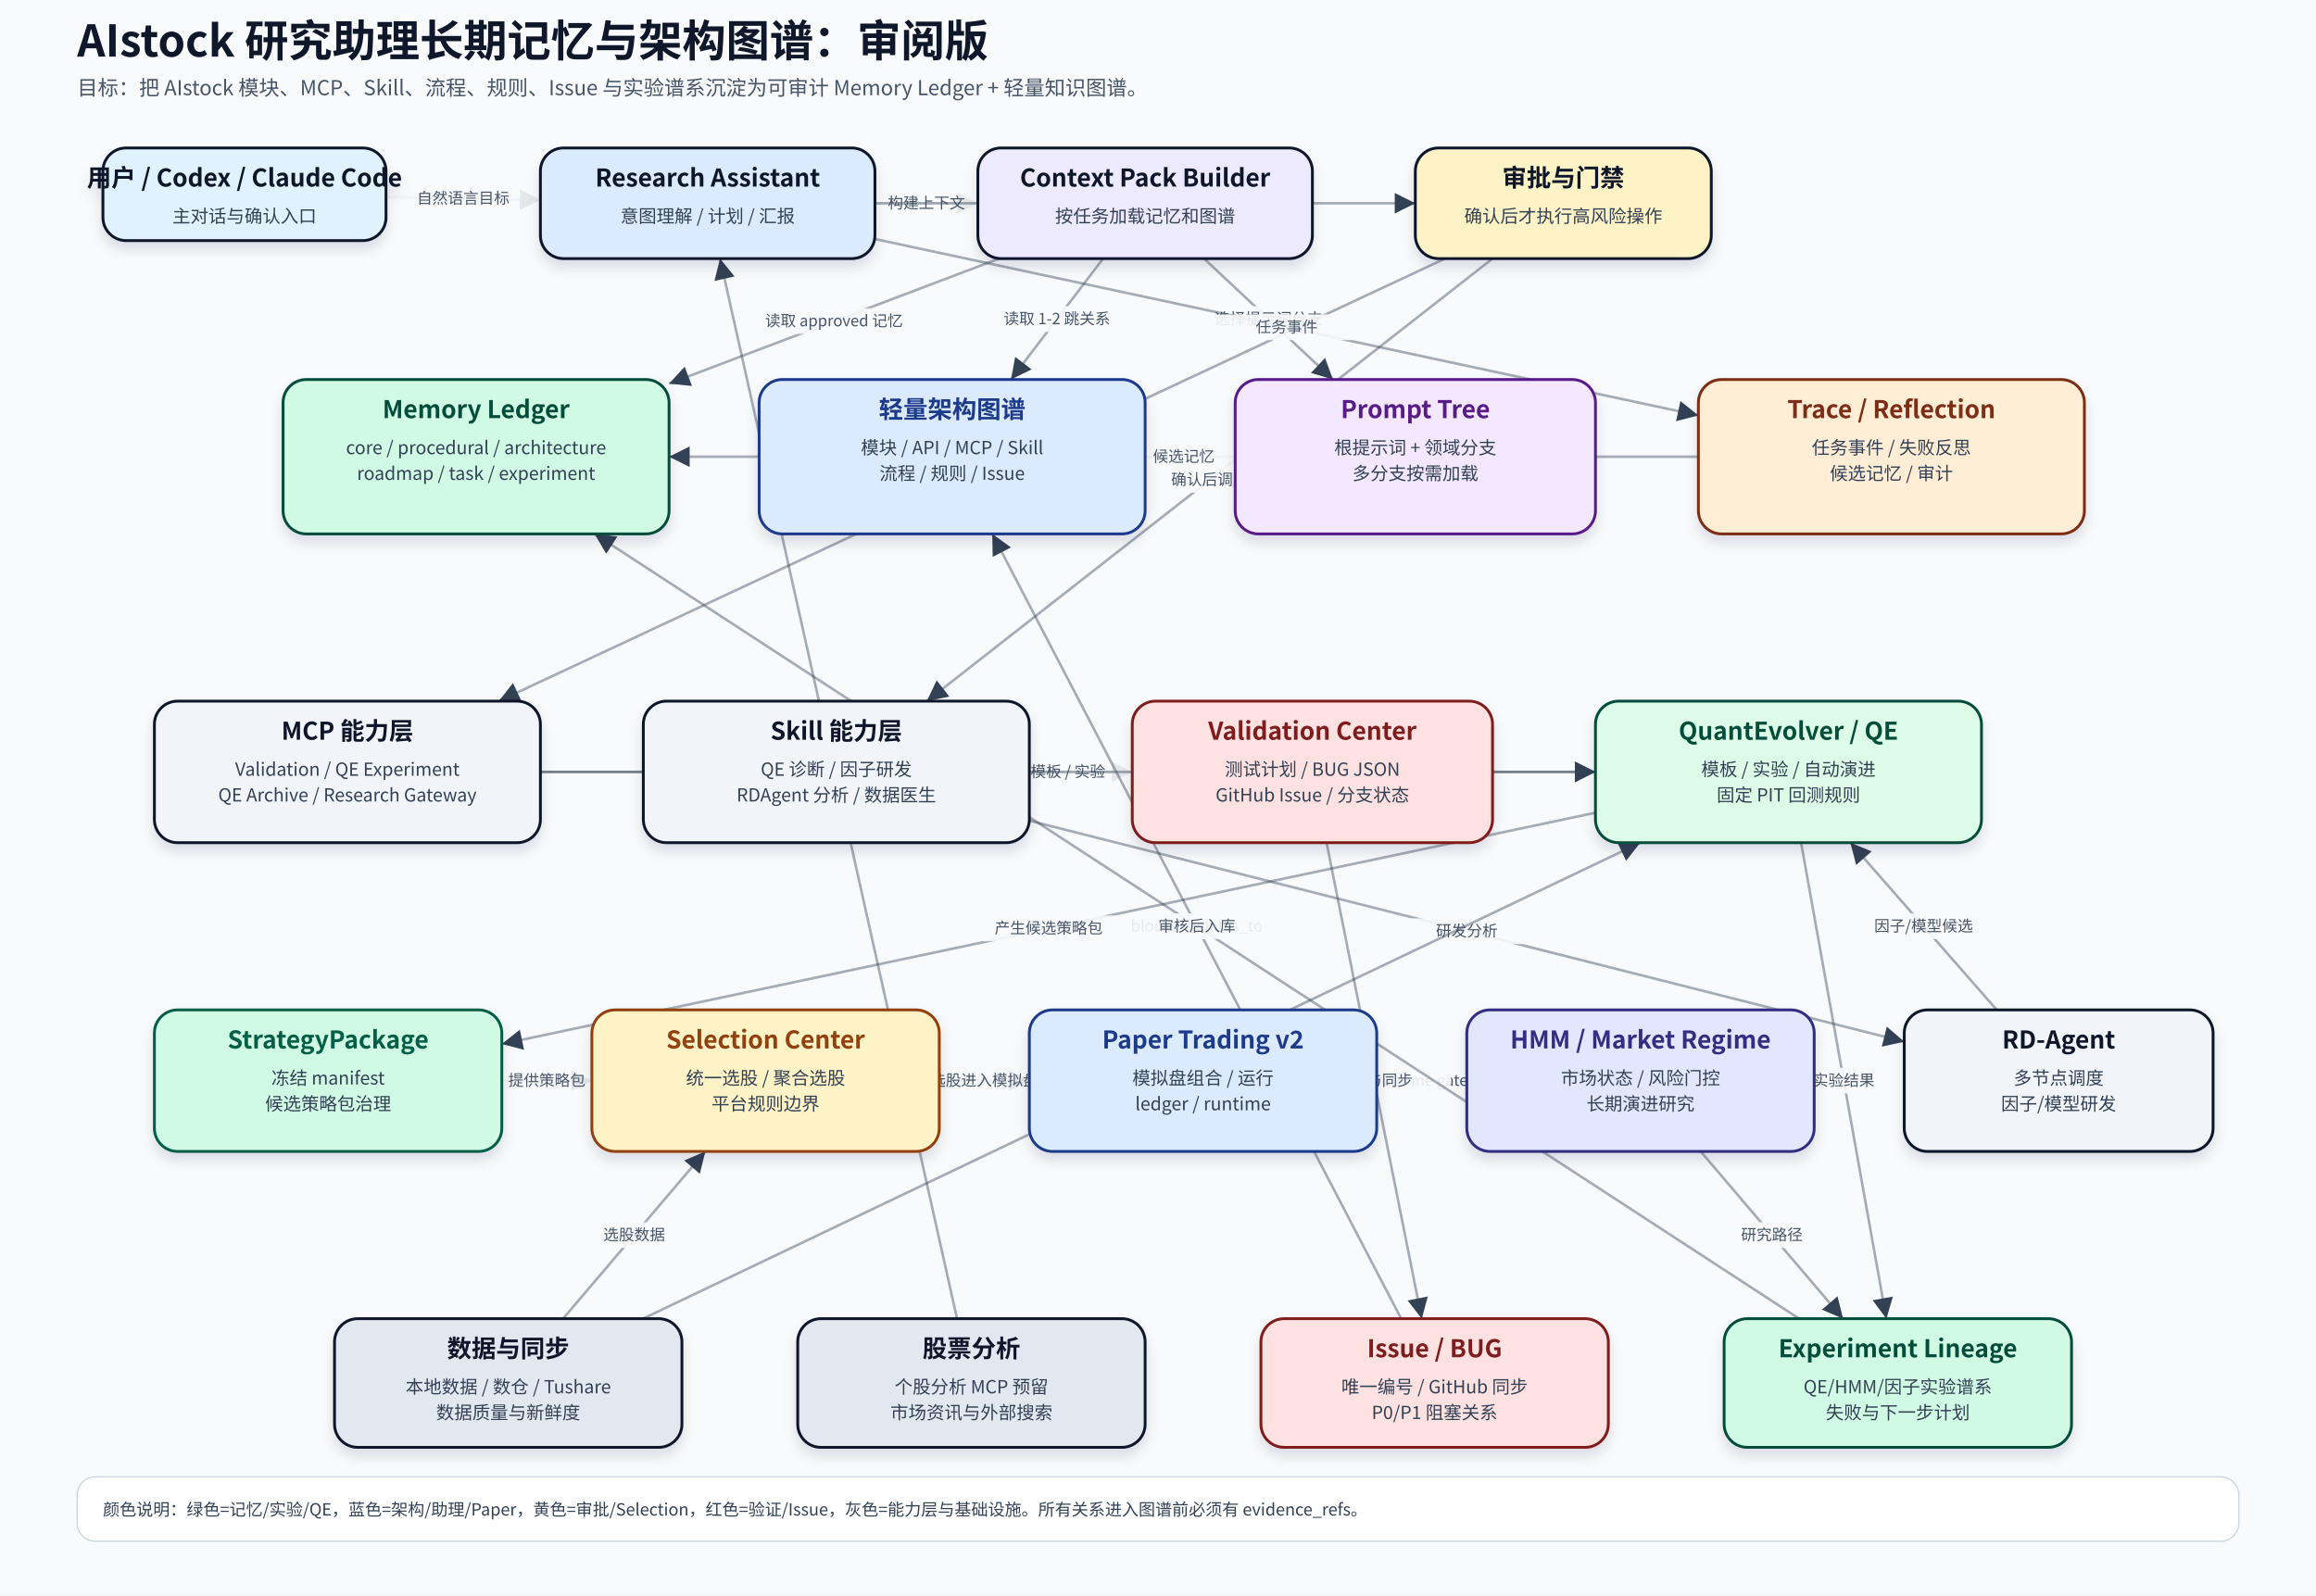
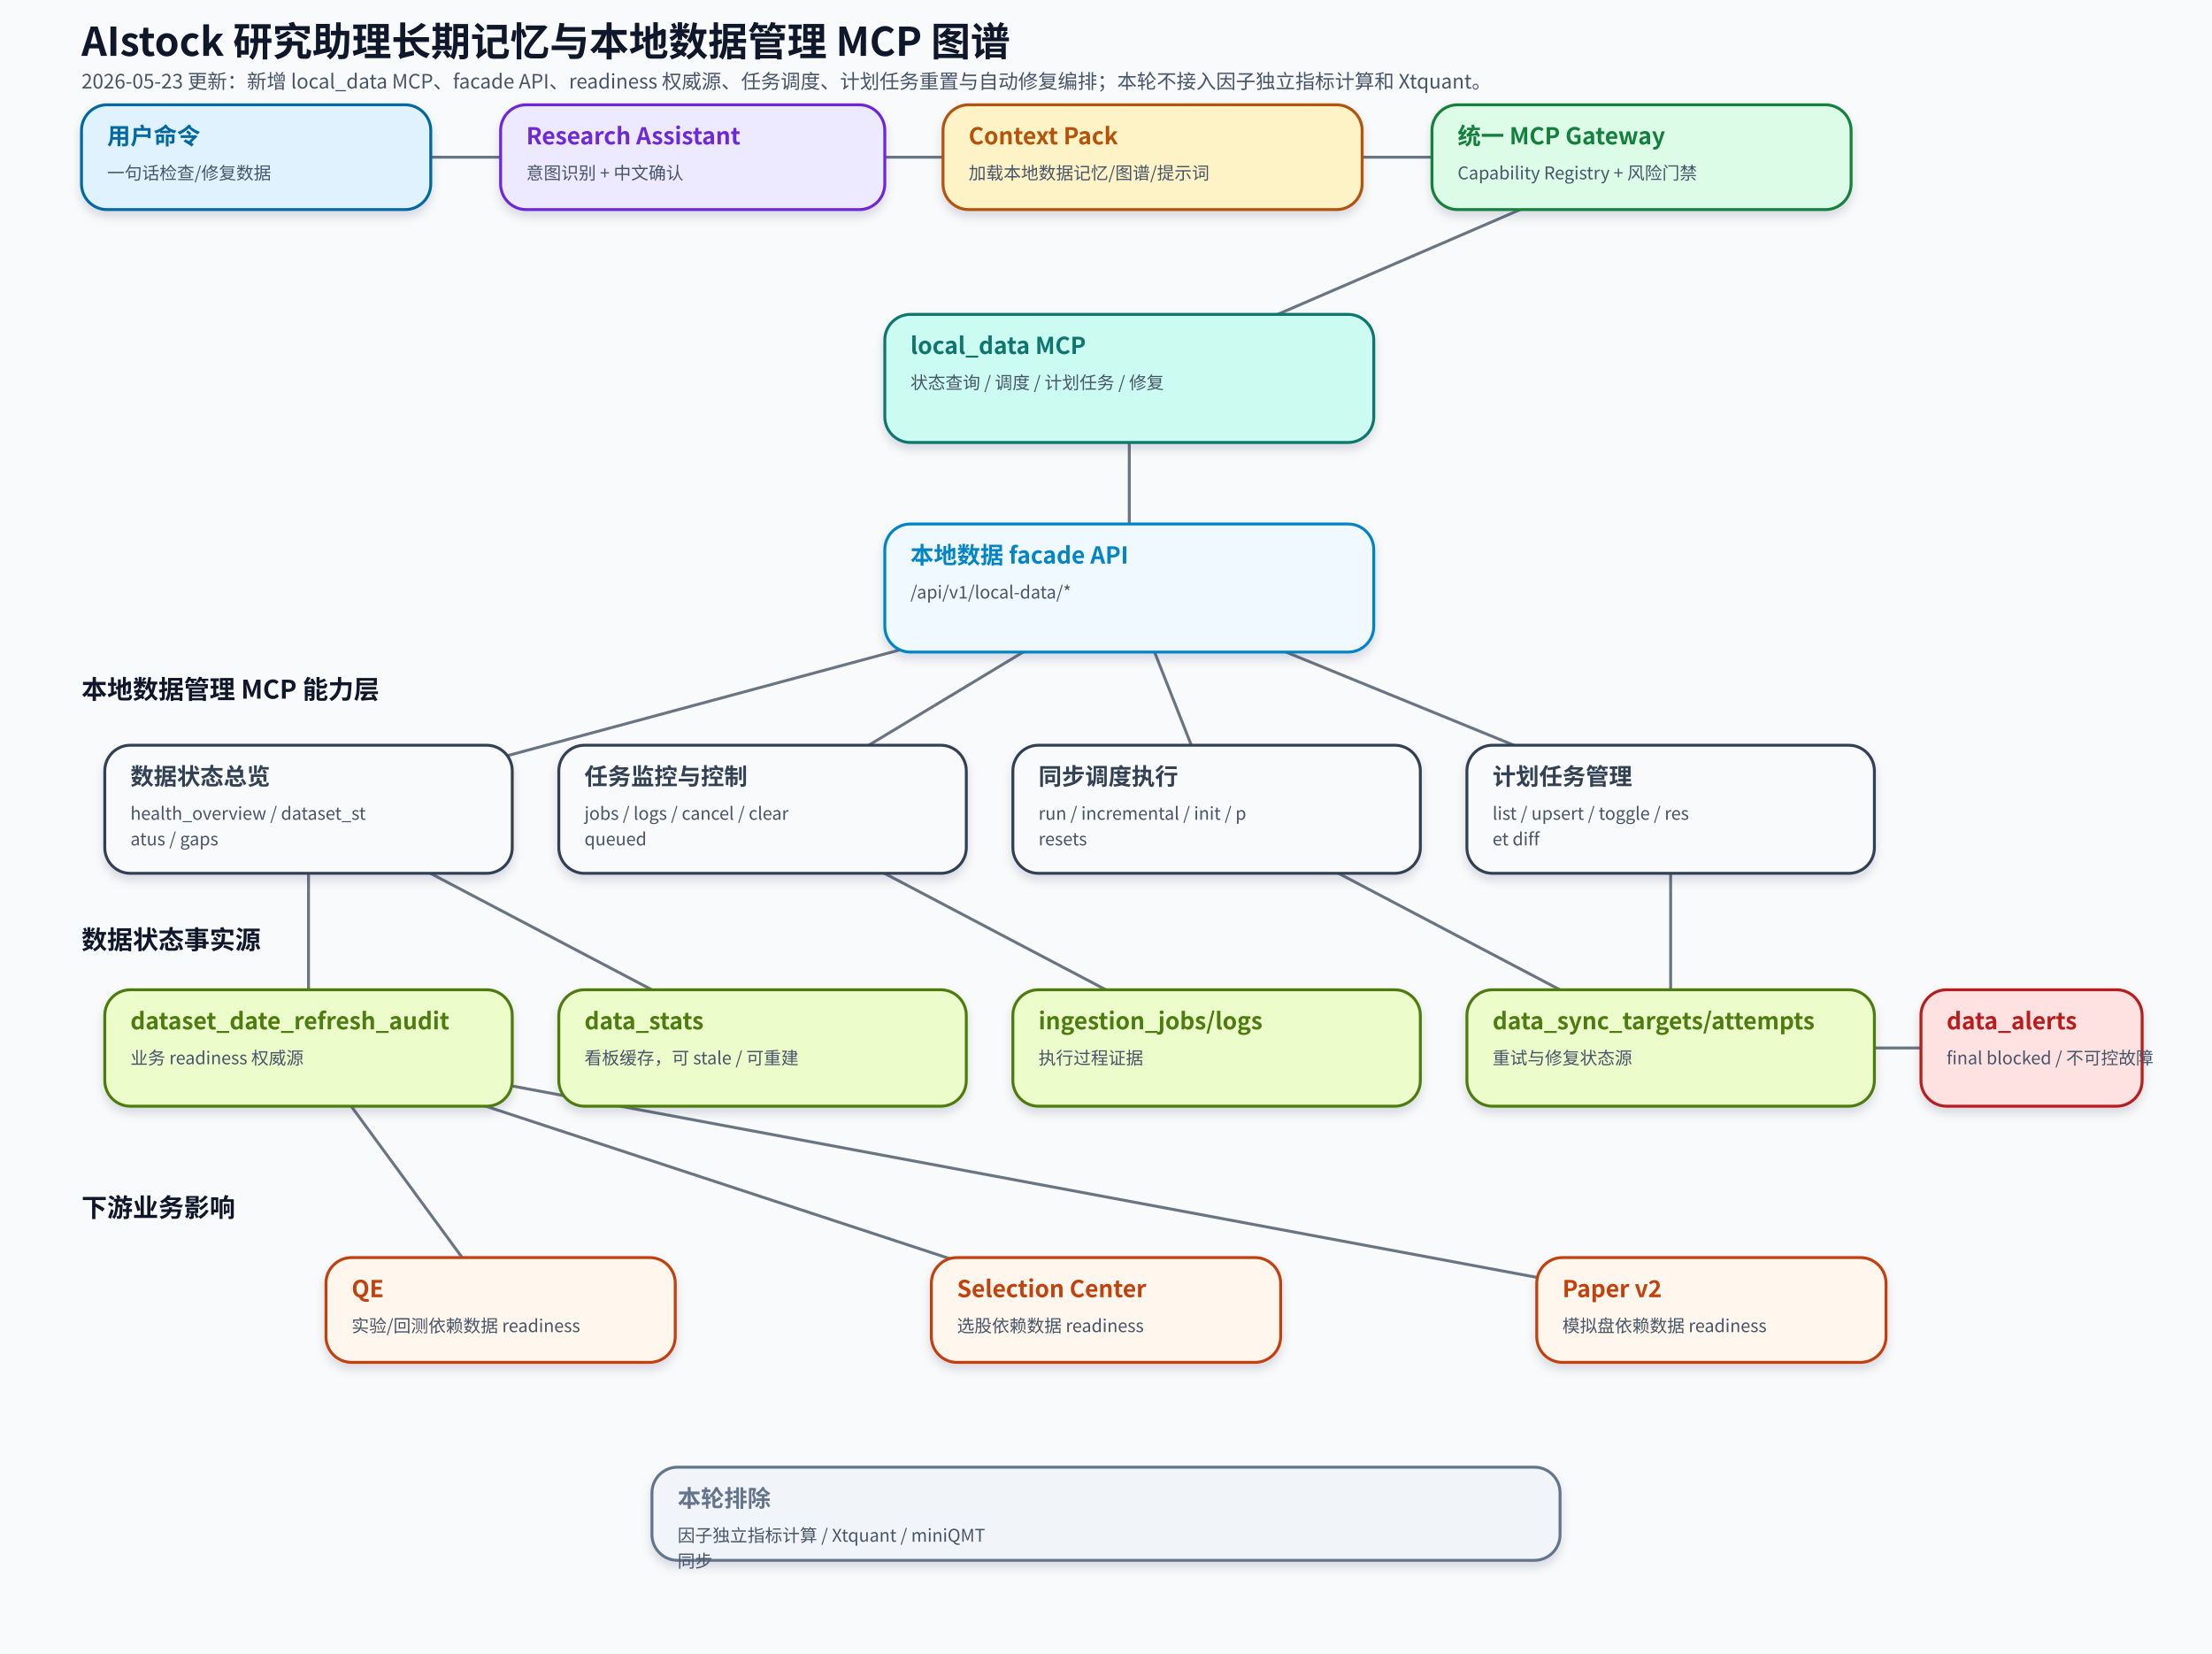
- <svg xmlns="http://www.w3.org/2000/svg" width="1800" height="1240" viewBox="0 0 1800 1240" role="img" aria-label="AIstock 研究助理长期记忆与架构图谱可视化">
+ <svg xmlns="http://www.w3.org/2000/svg" width="1900" height="1420" viewBox="0 0 1900 1420" role="img" aria-label="AIstock 研究助理长期记忆与本地数据管理 MCP 图谱">
  <defs>
    <marker id="arrow" markerWidth="12" markerHeight="12" refX="10" refY="6" orient="auto" markerUnits="strokeWidth">
      <path d="M2,2 L10,6 L2,10 Z" fill="#334155" />
    </marker>
    <filter id="shadow" x="-10%" y="-10%" width="120%" height="130%">
-       <feDropShadow dx="0" dy="6" stdDeviation="5" flood-color="#0f172a" flood-opacity="0.12" />
+       <feDropShadow dx="0" dy="5" stdDeviation="4" flood-color="#0f172a" flood-opacity="0.13" />
    </filter>
    <style>
    .title { font-family: 'Microsoft YaHei', 'Noto Sans CJK SC', 'SimHei', sans-serif; font-size: 34px; font-weight: 800; fill: #0f172a; }
-     .subtitle { font-family: 'Microsoft YaHei', 'Noto Sans CJK SC', 'SimHei', sans-serif; font-size: 16px; fill: #475569; }
-     .node-title { font-family: 'Microsoft YaHei', 'Noto Sans CJK SC', 'SimHei', sans-serif; font-size: 19px; font-weight: 800; }
-     .node-sub { font-family: 'Microsoft YaHei', 'Noto Sans CJK SC', 'SimHei', sans-serif; font-size: 14px; fill: #334155; }
-     .edge-label { font-family: 'Microsoft YaHei', 'Noto Sans CJK SC', 'SimHei', sans-serif; font-size: 12px; fill: #475569; }
-     .legend { font-family: 'Microsoft YaHei', 'Noto Sans CJK SC', 'SimHei', sans-serif; font-size: 13px; fill: #334155; }
+     .subtitle { font-family: 'Microsoft YaHei', 'Noto Sans CJK SC', 'SimHei', sans-serif; font-size: 17px; fill: #475569; }
+     .node-title { font-family: 'Microsoft YaHei', 'Noto Sans CJK SC', 'SimHei', sans-serif; font-size: 20px; font-weight: 800; }
+     .node-sub { font-family: 'Microsoft YaHei', 'Noto Sans CJK SC', 'SimHei', sans-serif; font-size: 15px; fill: #475569; }
+     .section { font-family: 'Microsoft YaHei', 'Noto Sans CJK SC', 'SimHei', sans-serif; font-size: 22px; font-weight: 800; fill: #0f172a; }
+     .edge { stroke: #334155; stroke-width: 2.5; fill: none; marker-end: url(#arrow); opacity: .72; }
  </style>
  </defs>
-   <rect width="100%" height="100%" fill="#F8FAFC" />
-   <text x="60" y="44" class="title">AIstock 研究助理长期记忆与架构图谱：审阅版</text>
-   <text x="60" y="74" class="subtitle">目标：把 AIstock 模块、MCP、Skill、流程、规则、Issue 与实验谱系沉淀为可审计 Memory Ledger + 轻量知识图谱。</text>
-   <line x1="300.0" y1="153.1" x2="420.0" y2="155.5" stroke="#334155" stroke-width="2" stroke-opacity="0.42" marker-end="url(#arrow)" />
-   <rect x="300.0" y="144.3" width="120" height="20" rx="10" fill="#F8FAFC" opacity="0.9" />
-   <text x="360.0" y="158.3" text-anchor="middle" class="edge-label">自然语言目标</text>
-   <line x1="680.0" y1="158.0" x2="760.0" y2="158.0" stroke="#334155" stroke-width="2" stroke-opacity="0.42" marker-end="url(#arrow)" />
-   <rect x="660.0" y="148.0" width="120" height="20" rx="10" fill="#F8FAFC" opacity="0.9" />
-   <text x="720.0" y="162.0" text-anchor="middle" class="edge-label">构建上下文</text>
-   <line x1="776.5" y1="201.0" x2="520.0" y2="298.2" stroke="#334155" stroke-width="2" stroke-opacity="0.42" marker-end="url(#arrow)" />
-   <rect x="588.2" y="239.6" width="120" height="20" rx="10" fill="#F8FAFC" opacity="0.9" />
-   <text x="648.2" y="253.6" text-anchor="middle" class="edge-label">读取 approved 记忆</text>
-   <line x1="857.3" y1="201.0" x2="785.7" y2="295.0" stroke="#334155" stroke-width="2" stroke-opacity="0.42" marker-end="url(#arrow)" />
-   <rect x="761.5" y="238.0" width="120" height="20" rx="10" fill="#F8FAFC" opacity="0.9" />
-   <text x="821.5" y="252.0" text-anchor="middle" class="edge-label">读取 1-2 跳关系</text>
-   <line x1="935.8" y1="201.0" x2="1036.0" y2="295.0" stroke="#334155" stroke-width="2" stroke-opacity="0.42" marker-end="url(#arrow)" />
-   <rect x="925.9" y="238.0" width="120" height="20" rx="10" fill="#F8FAFC" opacity="0.9" />
-   <text x="985.9" y="252.0" text-anchor="middle" class="edge-label">选择提示词分支</text>
-   <line x1="680.0" y1="158.0" x2="1100.0" y2="158.0" stroke="#334155" stroke-width="2" stroke-opacity="0.42" marker-end="url(#arrow)" />
-   <rect x="830.0" y="148.0" width="120" height="20" rx="10" fill="#F8FAFC" opacity="0.9" />
-   <text x="890.0" y="162.0" text-anchor="middle" class="edge-label">计划与确认</text>
-   <line x1="1123.1" y1="201.0" x2="387.6" y2="545.0" stroke="#334155" stroke-width="2" stroke-opacity="0.42" marker-end="url(#arrow)" />
-   <rect x="695.3" y="363.0" width="120" height="20" rx="10" fill="#F8FAFC" opacity="0.9" />
-   <text x="755.3" y="377.0" text-anchor="middle" class="edge-label">确认后调用</text>
-   <line x1="1160.0" y1="201.0" x2="720.3" y2="545.0" stroke="#334155" stroke-width="2" stroke-opacity="0.42" marker-end="url(#arrow)" />
-   <rect x="880.2" y="363.0" width="120" height="20" rx="10" fill="#F8FAFC" opacity="0.9" />
-   <text x="940.2" y="377.0" text-anchor="middle" class="edge-label">确认后调用</text>
-   <line x1="420.0" y1="600.0" x2="880.0" y2="600.0" stroke="#334155" stroke-width="2" stroke-opacity="0.42" marker-end="url(#arrow)" />
-   <rect x="590.0" y="590.0" width="120" height="20" rx="10" fill="#F8FAFC" opacity="0.9" />
-   <text x="650.0" y="604.0" text-anchor="middle" class="edge-label">BUG / 验证</text>
-   <line x1="420.0" y1="600.0" x2="1240.0" y2="600.0" stroke="#334155" stroke-width="2" stroke-opacity="0.42" marker-end="url(#arrow)" />
-   <rect x="770.0" y="590.0" width="120" height="20" rx="10" fill="#F8FAFC" opacity="0.9" />
-   <text x="830.0" y="604.0" text-anchor="middle" class="edge-label">模板 / 实验</text>
-   <line x1="800.0" y1="600.0" x2="1240.0" y2="600.0" stroke="#334155" stroke-width="2" stroke-opacity="0.42" marker-end="url(#arrow)" />
-   <rect x="960.0" y="590.0" width="120" height="20" rx="10" fill="#F8FAFC" opacity="0.9" />
-   <text x="1020.0" y="604.0" text-anchor="middle" class="edge-label">实验诊断</text>
-   <line x1="800.0" y1="637.9" x2="1480.0" y2="809.7" stroke="#334155" stroke-width="2" stroke-opacity="0.42" marker-end="url(#arrow)" />
-   <rect x="1080.0" y="713.8" width="120" height="20" rx="10" fill="#F8FAFC" opacity="0.9" />
-   <text x="1140.0" y="727.8" text-anchor="middle" class="edge-label">研发分析</text>
-   <line x1="1240.0" y1="631.7" x2="390.0" y2="811.5" stroke="#334155" stroke-width="2" stroke-opacity="0.42" marker-end="url(#arrow)" />
-   <rect x="755.0" y="711.6" width="120" height="20" rx="10" fill="#F8FAFC" opacity="0.9" />
-   <text x="815.0" y="725.6" text-anchor="middle" class="edge-label">产生候选策略包</text>
-   <line x1="390.0" y1="840.0" x2="460.0" y2="840.0" stroke="#334155" stroke-width="2" stroke-opacity="0.42" marker-end="url(#arrow)" />
-   <rect x="365.0" y="830.0" width="120" height="20" rx="10" fill="#F8FAFC" opacity="0.9" />
-   <text x="425.0" y="844.0" text-anchor="middle" class="edge-label">提供策略包</text>
-   <line x1="730.0" y1="840.0" x2="800.0" y2="840.0" stroke="#334155" stroke-width="2" stroke-opacity="0.42" marker-end="url(#arrow)" />
-   <rect x="705.0" y="830.0" width="120" height="20" rx="10" fill="#F8FAFC" opacity="0.9" />
-   <text x="765.0" y="844.0" text-anchor="middle" class="edge-label">选股进入模拟盘</text>
-   <line x1="1140.0" y1="840.0" x2="1070.0" y2="840.0" stroke="#334155" stroke-width="2" stroke-opacity="0.42" marker-end="url(#arrow)" />
-   <rect x="1045.0" y="830.0" width="120" height="20" rx="10" fill="#F8FAFC" opacity="0.9" />
-   <text x="1105.0" y="844.0" text-anchor="middle" class="edge-label">runtime gate</text>
-   <line x1="1551.9" y1="785.0" x2="1438.1" y2="655.0" stroke="#334155" stroke-width="2" stroke-opacity="0.42" marker-end="url(#arrow)" />
-   <rect x="1435.0" y="710.0" width="120" height="20" rx="10" fill="#F8FAFC" opacity="0.9" />
-   <text x="1495.0" y="724.0" text-anchor="middle" class="edge-label">因子/模型候选</text>
-   <line x1="499.7" y1="1025.0" x2="1274.8" y2="655.0" stroke="#334155" stroke-width="2" stroke-opacity="0.42" marker-end="url(#arrow)" />
-   <rect x="827.3" y="830.0" width="120" height="20" rx="10" fill="#F8FAFC" opacity="0.9" />
-   <text x="887.3" y="844.0" text-anchor="middle" class="edge-label">PIT 数据 / 股票池</text>
-   <line x1="437.6" y1="1025.0" x2="548.2" y2="895.0" stroke="#334155" stroke-width="2" stroke-opacity="0.42" marker-end="url(#arrow)" />
-   <rect x="432.9" y="950.0" width="120" height="20" rx="10" fill="#F8FAFC" opacity="0.9" />
-   <text x="492.9" y="964.0" text-anchor="middle" class="edge-label">选股数据</text>
-   <line x1="743.8" y1="1025.0" x2="559.6" y2="201.0" stroke="#334155" stroke-width="2" stroke-opacity="0.42" marker-end="url(#arrow)" />
-   <rect x="591.7" y="603.0" width="120" height="20" rx="10" fill="#F8FAFC" opacity="0.9" />
-   <text x="651.7" y="617.0" text-anchor="middle" class="edge-label">股票分析请求</text>
-   <line x1="1031.0" y1="655.0" x2="1105.0" y2="1025.0" stroke="#334155" stroke-width="2" stroke-opacity="0.42" marker-end="url(#arrow)" />
-   <rect x="1008.0" y="830.0" width="120" height="20" rx="10" fill="#F8FAFC" opacity="0.9" />
-   <text x="1068.0" y="844.0" text-anchor="middle" class="edge-label">登记与同步</text>
-   <line x1="1089.0" y1="1025.0" x2="771.2" y2="415.0" stroke="#334155" stroke-width="2" stroke-opacity="0.42" marker-end="url(#arrow)" />
-   <rect x="870.1" y="710.0" width="120" height="20" rx="10" fill="#F8FAFC" opacity="0.9" />
-   <text x="930.1" y="724.0" text-anchor="middle" class="edge-label">blocks / relates_to</text>
-   <line x1="1399.8" y1="655.0" x2="1466.1" y2="1025.0" stroke="#334155" stroke-width="2" stroke-opacity="0.42" marker-end="url(#arrow)" />
-   <rect x="1372.9" y="830.0" width="120" height="20" rx="10" fill="#F8FAFC" opacity="0.9" />
-   <text x="1432.9" y="844.0" text-anchor="middle" class="edge-label">实验结果</text>
-   <line x1="1321.8" y1="895.0" x2="1432.4" y2="1025.0" stroke="#334155" stroke-width="2" stroke-opacity="0.42" marker-end="url(#arrow)" />
-   <rect x="1317.1" y="950.0" width="120" height="20" rx="10" fill="#F8FAFC" opacity="0.9" />
-   <text x="1377.1" y="964.0" text-anchor="middle" class="edge-label">研究路径</text>
-   <line x1="1398.3" y1="1025.0" x2="462.1" y2="415.0" stroke="#334155" stroke-width="2" stroke-opacity="0.42" marker-end="url(#arrow)" />
-   <rect x="870.2" y="710.0" width="120" height="20" rx="10" fill="#F8FAFC" opacity="0.9" />
-   <text x="930.2" y="724.0" text-anchor="middle" class="edge-label">审核后入库</text>
-   <line x1="1320.0" y1="355.0" x2="520.0" y2="355.0" stroke="#334155" stroke-width="2" stroke-opacity="0.42" marker-end="url(#arrow)" />
-   <rect x="860.0" y="345.0" width="120" height="20" rx="10" fill="#F8FAFC" opacity="0.9" />
-   <text x="920.0" y="359.0" text-anchor="middle" class="edge-label">候选记忆</text>
-   <line x1="680.0" y1="185.8" x2="1320.0" y2="322.9" stroke="#334155" stroke-width="2" stroke-opacity="0.42" marker-end="url(#arrow)" />
-   <rect x="940.0" y="244.4" width="120" height="20" rx="10" fill="#F8FAFC" opacity="0.9" />
-   <text x="1000.0" y="258.4" text-anchor="middle" class="edge-label">任务事件</text>
-   <g filter="url(#shadow)">
-     <rect x="80" y="115" width="220" height="72" rx="18" fill="#E0F2FE" stroke="#0F172A" stroke-width="2.2" />
-     <text x="190.0" y="145" text-anchor="middle" class="node-title" fill="#0F172A">用户 / Codex / Claude Code</text>
-     <text x="190.0" y="173" text-anchor="middle" class="node-sub">主对话与确认入口</text>
-   </g>
-   <g filter="url(#shadow)">
-     <rect x="420" y="115" width="260" height="86" rx="18" fill="#DBEAFE" stroke="#0F172A" stroke-width="2.2" />
-     <text x="550.0" y="145" text-anchor="middle" class="node-title" fill="#0F172A">Research Assistant</text>
-     <text x="550.0" y="173" text-anchor="middle" class="node-sub">意图理解 / 计划 / 汇报</text>
-   </g>
-   <g filter="url(#shadow)">
-     <rect x="760" y="115" width="260" height="86" rx="18" fill="#EDE9FE" stroke="#0F172A" stroke-width="2.2" />
-     <text x="890.0" y="145" text-anchor="middle" class="node-title" fill="#0F172A">Context Pack Builder</text>
-     <text x="890.0" y="173" text-anchor="middle" class="node-sub">按任务加载记忆和图谱</text>
-   </g>
-   <g filter="url(#shadow)">
-     <rect x="1100" y="115" width="230" height="86" rx="18" fill="#FEF3C7" stroke="#0F172A" stroke-width="2.2" />
-     <text x="1215.0" y="145" text-anchor="middle" class="node-title" fill="#0F172A">审批与门禁</text>
-     <text x="1215.0" y="173" text-anchor="middle" class="node-sub">确认后才执行高风险操作</text>
-   </g>
-   <g filter="url(#shadow)">
-     <rect x="220" y="295" width="300" height="120" rx="18" fill="#D1FAE5" stroke="#064E3B" stroke-width="2.2" />
-     <text x="370.0" y="325" text-anchor="middle" class="node-title" fill="#064E3B">Memory Ledger</text>
-     <text x="370.0" y="353" text-anchor="middle" class="node-sub">core / procedural / architecture</text>
-     <text x="370.0" y="373" text-anchor="middle" class="node-sub">roadmap / task / experiment</text>
-   </g>
-   <g filter="url(#shadow)">
-     <rect x="590" y="295" width="300" height="120" rx="18" fill="#DBEAFE" stroke="#1E3A8A" stroke-width="2.2" />
-     <text x="740.0" y="325" text-anchor="middle" class="node-title" fill="#1E3A8A">轻量架构图谱</text>
-     <text x="740.0" y="353" text-anchor="middle" class="node-sub">模块 / API / MCP / Skill</text>
-     <text x="740.0" y="373" text-anchor="middle" class="node-sub">流程 / 规则 / Issue</text>
-   </g>
-   <g filter="url(#shadow)">
-     <rect x="960" y="295" width="280" height="120" rx="18" fill="#F3E8FF" stroke="#581C87" stroke-width="2.2" />
-     <text x="1100.0" y="325" text-anchor="middle" class="node-title" fill="#581C87">Prompt Tree</text>
-     <text x="1100.0" y="353" text-anchor="middle" class="node-sub">根提示词 + 领域分支</text>
-     <text x="1100.0" y="373" text-anchor="middle" class="node-sub">多分支按需加载</text>
-   </g>
-   <g filter="url(#shadow)">
-     <rect x="1320" y="295" width="300" height="120" rx="18" fill="#FFEDD5" stroke="#7C2D12" stroke-width="2.2" />
-     <text x="1470.0" y="325" text-anchor="middle" class="node-title" fill="#7C2D12">Trace / Reflection</text>
-     <text x="1470.0" y="353" text-anchor="middle" class="node-sub">任务事件 / 失败反思</text>
-     <text x="1470.0" y="373" text-anchor="middle" class="node-sub">候选记忆 / 审计</text>
-   </g>
-   <g filter="url(#shadow)">
-     <rect x="120" y="545" width="300" height="110" rx="18" fill="#F1F5F9" stroke="#0F172A" stroke-width="2.2" />
-     <text x="270.0" y="575" text-anchor="middle" class="node-title" fill="#0F172A">MCP 能力层</text>
-     <text x="270.0" y="603" text-anchor="middle" class="node-sub">Validation / QE Experiment</text>
-     <text x="270.0" y="623" text-anchor="middle" class="node-sub">QE Archive / Research Gateway</text>
-   </g>
-   <g filter="url(#shadow)">
-     <rect x="500" y="545" width="300" height="110" rx="18" fill="#F1F5F9" stroke="#0F172A" stroke-width="2.2" />
-     <text x="650.0" y="575" text-anchor="middle" class="node-title" fill="#0F172A">Skill 能力层</text>
-     <text x="650.0" y="603" text-anchor="middle" class="node-sub">QE 诊断 / 因子研发</text>
-     <text x="650.0" y="623" text-anchor="middle" class="node-sub">RDAgent 分析 / 数据医生</text>
-   </g>
-   <g filter="url(#shadow)">
-     <rect x="880" y="545" width="280" height="110" rx="18" fill="#FEE2E2" stroke="#7F1D1D" stroke-width="2.2" />
-     <text x="1020.0" y="575" text-anchor="middle" class="node-title" fill="#7F1D1D">Validation Center</text>
-     <text x="1020.0" y="603" text-anchor="middle" class="node-sub">测试计划 / BUG JSON</text>
-     <text x="1020.0" y="623" text-anchor="middle" class="node-sub">GitHub Issue / 分支状态</text>
-   </g>
-   <g filter="url(#shadow)">
-     <rect x="1240" y="545" width="300" height="110" rx="18" fill="#DCFCE7" stroke="#064E3B" stroke-width="2.2" />
-     <text x="1390.0" y="575" text-anchor="middle" class="node-title" fill="#064E3B">QuantEvolver / QE</text>
-     <text x="1390.0" y="603" text-anchor="middle" class="node-sub">模板 / 实验 / 自动演进</text>
-     <text x="1390.0" y="623" text-anchor="middle" class="node-sub">固定 PIT 回测规则</text>
-   </g>
-   <g filter="url(#shadow)">
-     <rect x="120" y="785" width="270" height="110" rx="18" fill="#D1FAE5" stroke="#065F46" stroke-width="2.2" />
-     <text x="255.0" y="815" text-anchor="middle" class="node-title" fill="#065F46">StrategyPackage</text>
-     <text x="255.0" y="843" text-anchor="middle" class="node-sub">冻结 manifest</text>
-     <text x="255.0" y="863" text-anchor="middle" class="node-sub">候选策略包治理</text>
-   </g>
-   <g filter="url(#shadow)">
-     <rect x="460" y="785" width="270" height="110" rx="18" fill="#FEF3C7" stroke="#92400E" stroke-width="2.2" />
-     <text x="595.0" y="815" text-anchor="middle" class="node-title" fill="#92400E">Selection Center</text>
-     <text x="595.0" y="843" text-anchor="middle" class="node-sub">统一选股 / 聚合选股</text>
-     <text x="595.0" y="863" text-anchor="middle" class="node-sub">平台规则边界</text>
-   </g>
-   <g filter="url(#shadow)">
-     <rect x="800" y="785" width="270" height="110" rx="18" fill="#DBEAFE" stroke="#1E3A8A" stroke-width="2.2" />
-     <text x="935.0" y="815" text-anchor="middle" class="node-title" fill="#1E3A8A">Paper Trading v2</text>
-     <text x="935.0" y="843" text-anchor="middle" class="node-sub">模拟盘组合 / 运行</text>
-     <text x="935.0" y="863" text-anchor="middle" class="node-sub">ledger / runtime</text>
-   </g>
-   <g filter="url(#shadow)">
-     <rect x="1140" y="785" width="270" height="110" rx="18" fill="#E0E7FF" stroke="#312E81" stroke-width="2.2" />
-     <text x="1275.0" y="815" text-anchor="middle" class="node-title" fill="#312E81">HMM / Market Regime</text>
-     <text x="1275.0" y="843" text-anchor="middle" class="node-sub">市场状态 / 风险门控</text>
-     <text x="1275.0" y="863" text-anchor="middle" class="node-sub">长期演进研究</text>
-   </g>
-   <g filter="url(#shadow)">
-     <rect x="1480" y="785" width="240" height="110" rx="18" fill="#F1F5F9" stroke="#0F172A" stroke-width="2.2" />
-     <text x="1600.0" y="815" text-anchor="middle" class="node-title" fill="#0F172A">RD-Agent</text>
-     <text x="1600.0" y="843" text-anchor="middle" class="node-sub">多节点调度</text>
-     <text x="1600.0" y="863" text-anchor="middle" class="node-sub">因子/模型研发</text>
-   </g>
-   <g filter="url(#shadow)">
-     <rect x="260" y="1025" width="270" height="100" rx="18" fill="#E2E8F0" stroke="#0F172A" stroke-width="2.2" />
-     <text x="395.0" y="1055" text-anchor="middle" class="node-title" fill="#0F172A">数据与同步</text>
-     <text x="395.0" y="1083" text-anchor="middle" class="node-sub">本地数据 / 数仓 / Tushare</text>
-     <text x="395.0" y="1103" text-anchor="middle" class="node-sub">数据质量与新鲜度</text>
-   </g>
-   <g filter="url(#shadow)">
-     <rect x="620" y="1025" width="270" height="100" rx="18" fill="#E2E8F0" stroke="#0F172A" stroke-width="2.2" />
-     <text x="755.0" y="1055" text-anchor="middle" class="node-title" fill="#0F172A">股票分析</text>
-     <text x="755.0" y="1083" text-anchor="middle" class="node-sub">个股分析 MCP 预留</text>
-     <text x="755.0" y="1103" text-anchor="middle" class="node-sub">市场资讯与外部搜索</text>
-   </g>
-   <g filter="url(#shadow)">
-     <rect x="980" y="1025" width="270" height="100" rx="18" fill="#FEE2E2" stroke="#7F1D1D" stroke-width="2.2" />
-     <text x="1115.0" y="1055" text-anchor="middle" class="node-title" fill="#7F1D1D">Issue / BUG</text>
-     <text x="1115.0" y="1083" text-anchor="middle" class="node-sub">唯一编号 / GitHub 同步</text>
-     <text x="1115.0" y="1103" text-anchor="middle" class="node-sub">P0/P1 阻塞关系</text>
-   </g>
-   <g filter="url(#shadow)">
-     <rect x="1340" y="1025" width="270" height="100" rx="18" fill="#D1FAE5" stroke="#064E3B" stroke-width="2.2" />
-     <text x="1475.0" y="1055" text-anchor="middle" class="node-title" fill="#064E3B">Experiment Lineage</text>
-     <text x="1475.0" y="1083" text-anchor="middle" class="node-sub">QE/HMM/因子实验谱系</text>
-     <text x="1475.0" y="1103" text-anchor="middle" class="node-sub">失败与下一步计划</text>
-   </g>
-   <rect x="60" y="1148" width="1680" height="50" rx="14" fill="#FFFFFF" stroke="#CBD5E1" />
-   <text x="80" y="1178" class="legend">颜色说明：绿色=记忆/实验/QE，蓝色=架构/助理/Paper，黄色=审批/Selection，红色=验证/Issue，灰色=能力层与基础设施。所有关系进入图谱前必须有 evidence_refs。</text>
+   <rect x="0" y="0" width="1900" height="1420" fill="#f8fafc" />
+   <text x="70" y="48" class="title">AIstock 研究助理长期记忆与本地数据管理 MCP 图谱</text>
+   <text x="70" y="76" class="subtitle">2026-05-23 更新：新增 local_data MCP、facade API、readiness 权威源、任务调度、计划任务重置与自动修复编排；本轮不接入因子独立指标计算和 Xtquant。</text>
+   <text x="70" y="600" class="section">本地数据管理 MCP 能力层</text>
+   <text x="70" y="815" class="section">数据状态事实源</text>
+   <text x="70" y="1045" class="section">下游业务影响</text>
+   <path class="edge" d="M220.0,135.0 L595.0,135.0" />
+   <path class="edge" d="M595.0,135.0 L990.0,135.0" />
+   <path class="edge" d="M990.0,135.0 L1410.0,135.0" />
+   <path class="edge" d="M1410.0,135.0 L970.0,325.0" />
+   <path class="edge" d="M970.0,325.0 L970.0,505.0" />
+   <path class="edge" d="M970.0,505.0 L265.0,695.0" />
+   <path class="edge" d="M970.0,505.0 L655.0,695.0" />
+   <path class="edge" d="M970.0,505.0 L1045.0,695.0" />
+   <path class="edge" d="M970.0,505.0 L1435.0,695.0" />
+   <path class="edge" d="M265.0,695.0 L265.0,900.0" />
+   <path class="edge" d="M265.0,695.0 L655.0,900.0" />
+   <path class="edge" d="M655.0,695.0 L1045.0,900.0" />
+   <path class="edge" d="M1045.0,695.0 L1435.0,900.0" />
+   <path class="edge" d="M1435.0,695.0 L1435.0,900.0" />
+   <path class="edge" d="M1435.0,900.0 L1745.0,900.0" />
+   <path class="edge" d="M265.0,900.0 L430.0,1125.0" />
+   <path class="edge" d="M265.0,900.0 L950.0,1125.0" />
+   <path class="edge" d="M265.0,900.0 L1470.0,1125.0" />
+   <rect x="70" y="90" rx="22" ry="22" width="300" height="90" fill="#e0f2fe" stroke="#0369a1" stroke-width="2.5" filter="url(#shadow)" />
+   <text x="92" y="124" class="node-title" fill="#0369a1">用户命令</text>
+   <text x="92" y="154" class="node-sub">一句话检查/修复数据</text>
+   <rect x="430" y="90" rx="22" ry="22" width="330" height="90" fill="#ede9fe" stroke="#6d28d9" stroke-width="2.5" filter="url(#shadow)" />
+   <text x="452" y="124" class="node-title" fill="#6d28d9">Research Assistant</text>
+   <text x="452" y="154" class="node-sub">意图识别 + 中文确认</text>
+   <rect x="810" y="90" rx="22" ry="22" width="360" height="90" fill="#fef3c7" stroke="#b45309" stroke-width="2.5" filter="url(#shadow)" />
+   <text x="832" y="124" class="node-title" fill="#b45309">Context Pack</text>
+   <text x="832" y="154" class="node-sub">加载本地数据记忆/图谱/提示词</text>
+   <rect x="1230" y="90" rx="22" ry="22" width="360" height="90" fill="#dcfce7" stroke="#15803d" stroke-width="2.5" filter="url(#shadow)" />
+   <text x="1252" y="124" class="node-title" fill="#15803d">统一 MCP Gateway</text>
+   <text x="1252" y="154" class="node-sub">Capability Registry + 风险门禁</text>
+   <rect x="760" y="270" rx="22" ry="22" width="420" height="110" fill="#ccfbf1" stroke="#0f766e" stroke-width="2.5" filter="url(#shadow)" />
+   <text x="782" y="304" class="node-title" fill="#0f766e">local_data MCP</text>
+   <text x="782" y="334" class="node-sub">状态查询 / 调度 / 计划任务 / 修复</text>
+   <rect x="760" y="450" rx="22" ry="22" width="420" height="110" fill="#f0f9ff" stroke="#0284c7" stroke-width="2.5" filter="url(#shadow)" />
+   <text x="782" y="484" class="node-title" fill="#0284c7">本地数据 facade API</text>
+   <text x="782" y="514" class="node-sub">/api/v1/local-data/*</text>
+   <rect x="90" y="640" rx="22" ry="22" width="350" height="110" fill="#f8fafc" stroke="#334155" stroke-width="2.5" filter="url(#shadow)" />
+   <text x="112" y="674" class="node-title" fill="#334155">数据状态总览</text>
+   <text x="112" y="704" class="node-sub">health_overview / dataset_st</text>
+   <text x="112" y="726" class="node-sub">atus / gaps</text>
+   <rect x="480" y="640" rx="22" ry="22" width="350" height="110" fill="#f8fafc" stroke="#334155" stroke-width="2.5" filter="url(#shadow)" />
+   <text x="502" y="674" class="node-title" fill="#334155">任务监控与控制</text>
+   <text x="502" y="704" class="node-sub">jobs / logs / cancel / clear</text>
+   <text x="502" y="726" class="node-sub"> queued</text>
+   <rect x="870" y="640" rx="22" ry="22" width="350" height="110" fill="#f8fafc" stroke="#334155" stroke-width="2.5" filter="url(#shadow)" />
+   <text x="892" y="674" class="node-title" fill="#334155">同步调度执行</text>
+   <text x="892" y="704" class="node-sub">run / incremental / init / p</text>
+   <text x="892" y="726" class="node-sub">resets</text>
+   <rect x="1260" y="640" rx="22" ry="22" width="350" height="110" fill="#f8fafc" stroke="#334155" stroke-width="2.5" filter="url(#shadow)" />
+   <text x="1282" y="674" class="node-title" fill="#334155">计划任务管理</text>
+   <text x="1282" y="704" class="node-sub">list / upsert / toggle / res</text>
+   <text x="1282" y="726" class="node-sub">et diff</text>
+   <rect x="90" y="850" rx="22" ry="22" width="350" height="100" fill="#ecfccb" stroke="#4d7c0f" stroke-width="2.5" filter="url(#shadow)" />
+   <text x="112" y="884" class="node-title" fill="#4d7c0f">dataset_date_refresh_audit</text>
+   <text x="112" y="914" class="node-sub">业务 readiness 权威源</text>
+   <rect x="480" y="850" rx="22" ry="22" width="350" height="100" fill="#ecfccb" stroke="#4d7c0f" stroke-width="2.5" filter="url(#shadow)" />
+   <text x="502" y="884" class="node-title" fill="#4d7c0f">data_stats</text>
+   <text x="502" y="914" class="node-sub">看板缓存，可 stale / 可重建</text>
+   <rect x="870" y="850" rx="22" ry="22" width="350" height="100" fill="#ecfccb" stroke="#4d7c0f" stroke-width="2.5" filter="url(#shadow)" />
+   <text x="892" y="884" class="node-title" fill="#4d7c0f">ingestion_jobs/logs</text>
+   <text x="892" y="914" class="node-sub">执行过程证据</text>
+   <rect x="1260" y="850" rx="22" ry="22" width="350" height="100" fill="#ecfccb" stroke="#4d7c0f" stroke-width="2.5" filter="url(#shadow)" />
+   <text x="1282" y="884" class="node-title" fill="#4d7c0f">data_sync_targets/attempts</text>
+   <text x="1282" y="914" class="node-sub">重试与修复状态源</text>
+   <rect x="1650" y="850" rx="22" ry="22" width="190" height="100" fill="#fee2e2" stroke="#b91c1c" stroke-width="2.5" filter="url(#shadow)" />
+   <text x="1672" y="884" class="node-title" fill="#b91c1c">data_alerts</text>
+   <text x="1672" y="914" class="node-sub">final blocked / 不可控故障</text>
+   <rect x="280" y="1080" rx="22" ry="22" width="300" height="90" fill="#fff7ed" stroke="#c2410c" stroke-width="2.5" filter="url(#shadow)" />
+   <text x="302" y="1114" class="node-title" fill="#c2410c">QE</text>
+   <text x="302" y="1144" class="node-sub">实验/回测依赖数据 readiness</text>
+   <rect x="800" y="1080" rx="22" ry="22" width="300" height="90" fill="#fff7ed" stroke="#c2410c" stroke-width="2.5" filter="url(#shadow)" />
+   <text x="822" y="1114" class="node-title" fill="#c2410c">Selection Center</text>
+   <text x="822" y="1144" class="node-sub">选股依赖数据 readiness</text>
+   <rect x="1320" y="1080" rx="22" ry="22" width="300" height="90" fill="#fff7ed" stroke="#c2410c" stroke-width="2.5" filter="url(#shadow)" />
+   <text x="1342" y="1114" class="node-title" fill="#c2410c">Paper v2</text>
+   <text x="1342" y="1144" class="node-sub">模拟盘依赖数据 readiness</text>
+   <rect x="560" y="1260" rx="22" ry="22" width="780" height="80" fill="#f1f5f9" stroke="#64748b" stroke-width="2.5" filter="url(#shadow)" />
+   <text x="582" y="1294" class="node-title" fill="#64748b">本轮排除</text>
+   <text x="582" y="1324" class="node-sub">因子独立指标计算 / Xtquant / miniQMT</text>
+   <text x="582" y="1346" class="node-sub"> 同步</text>
</svg>
